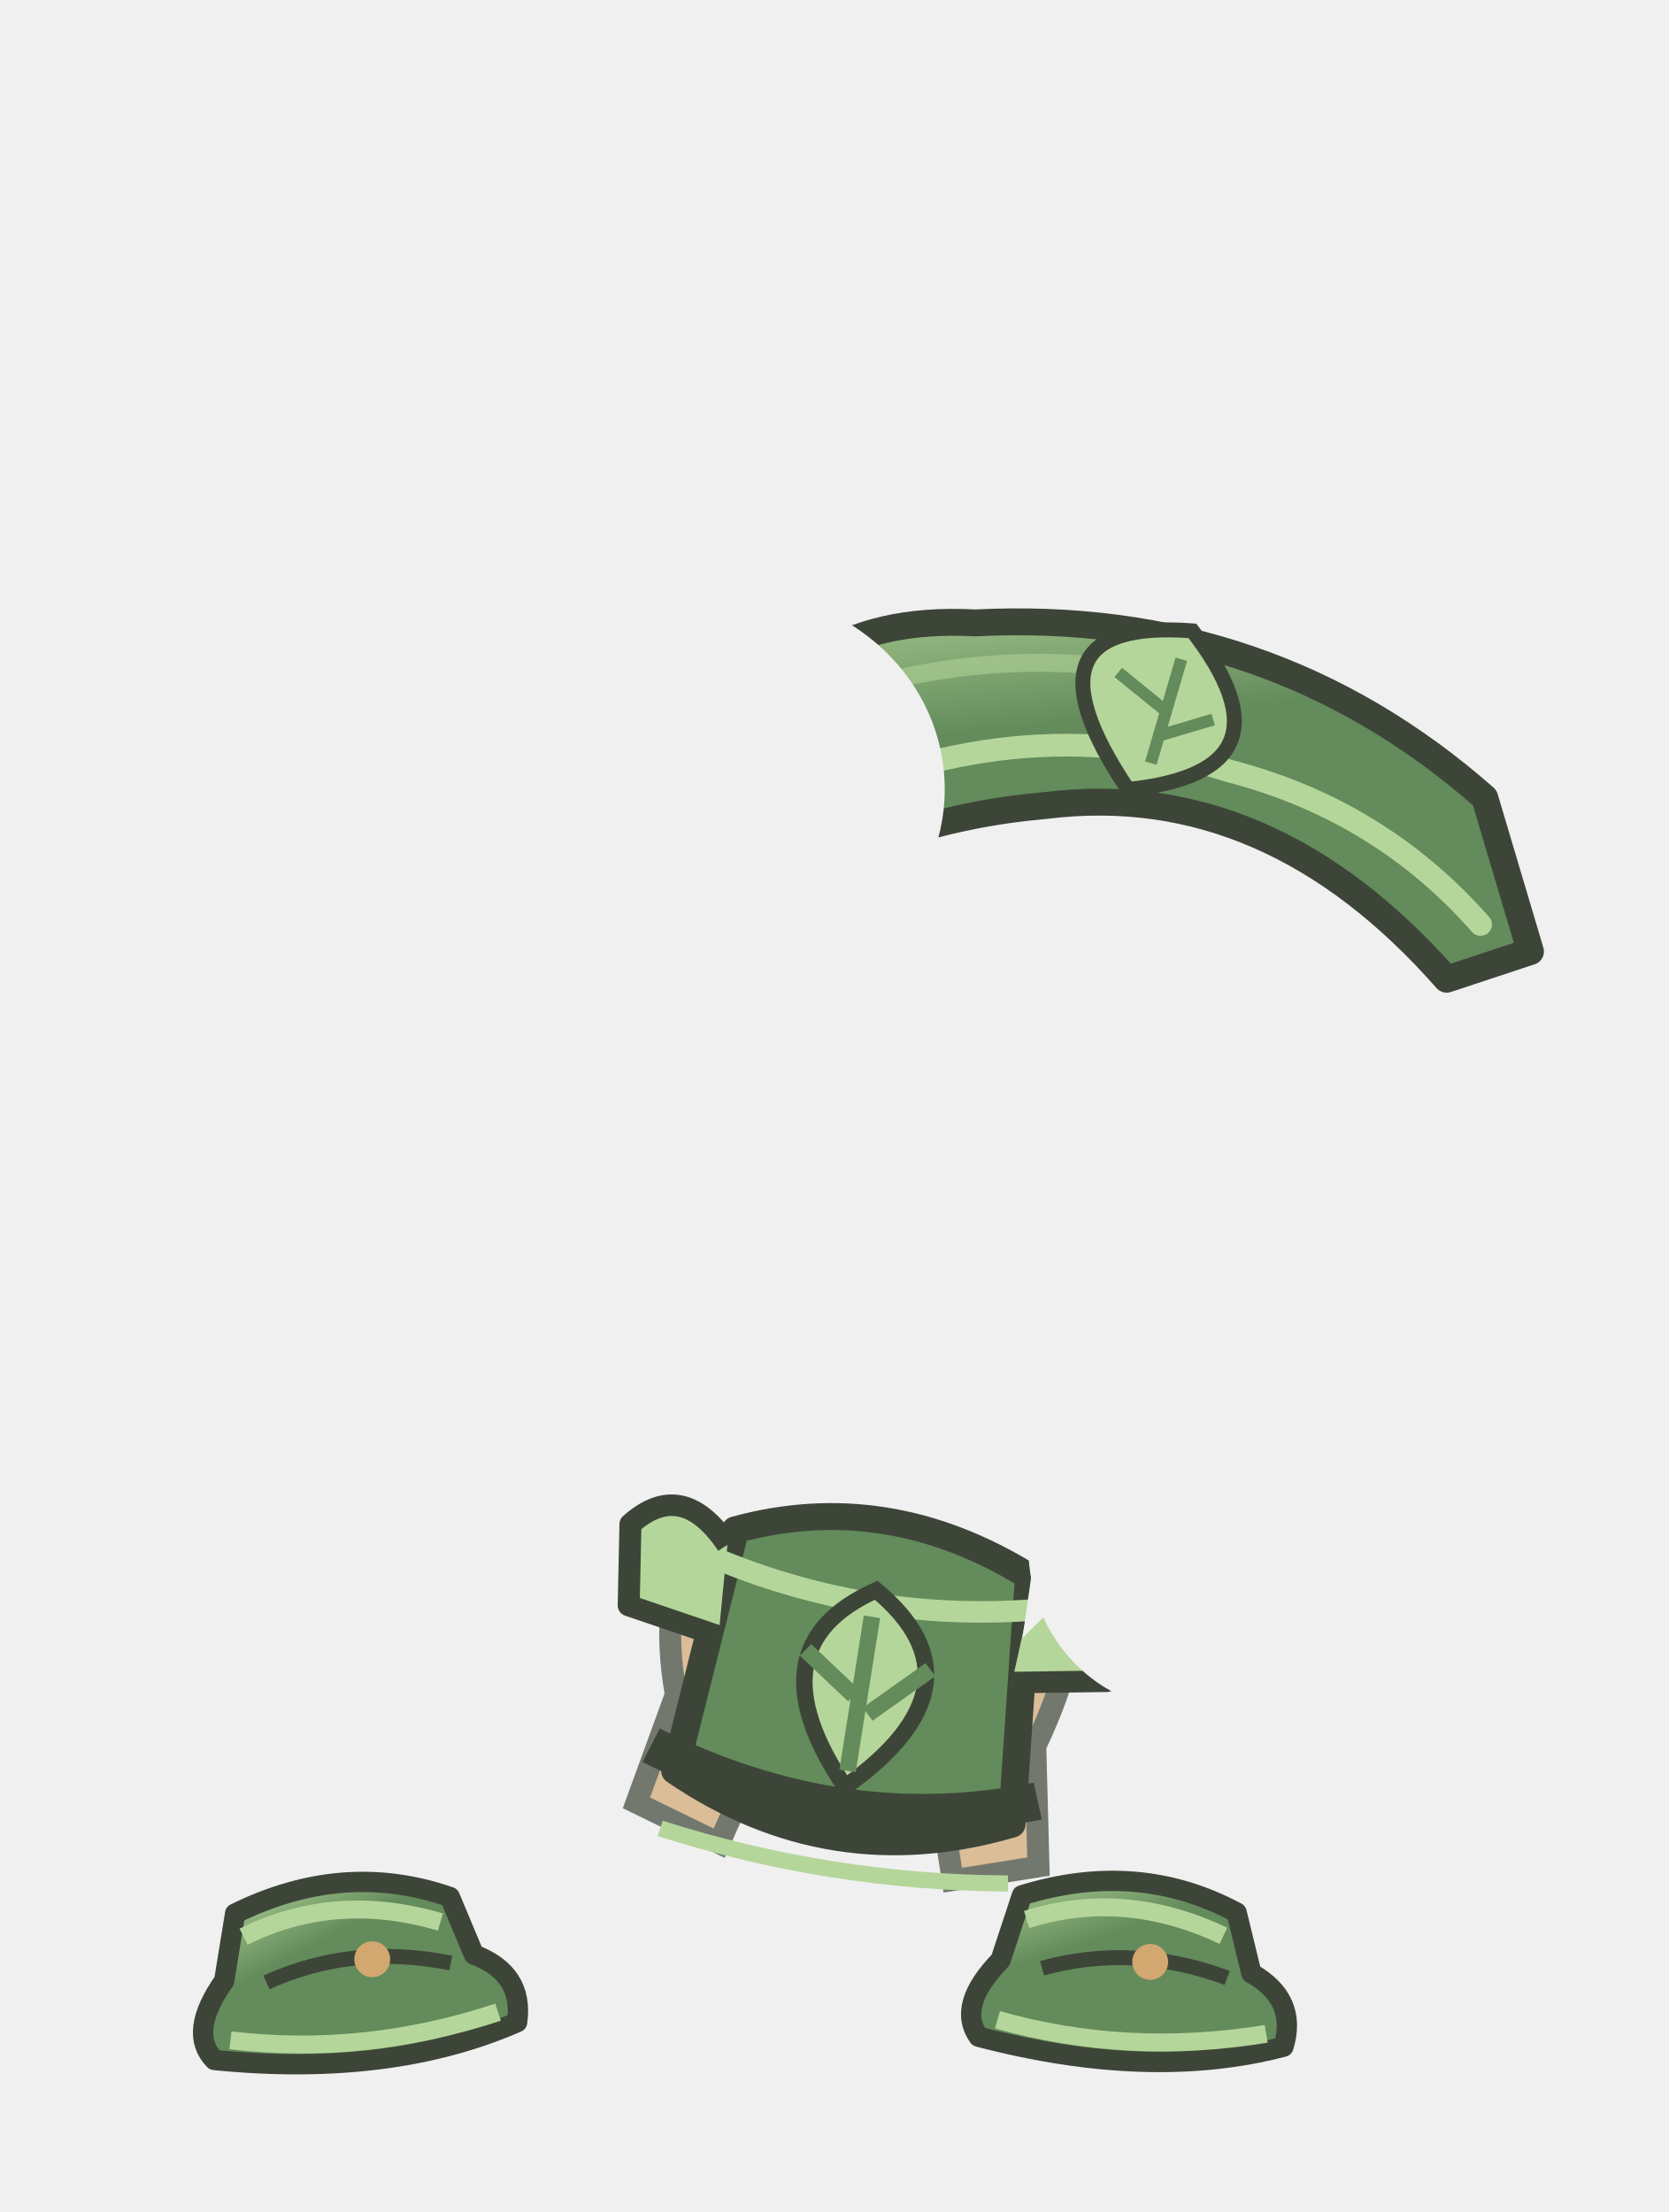
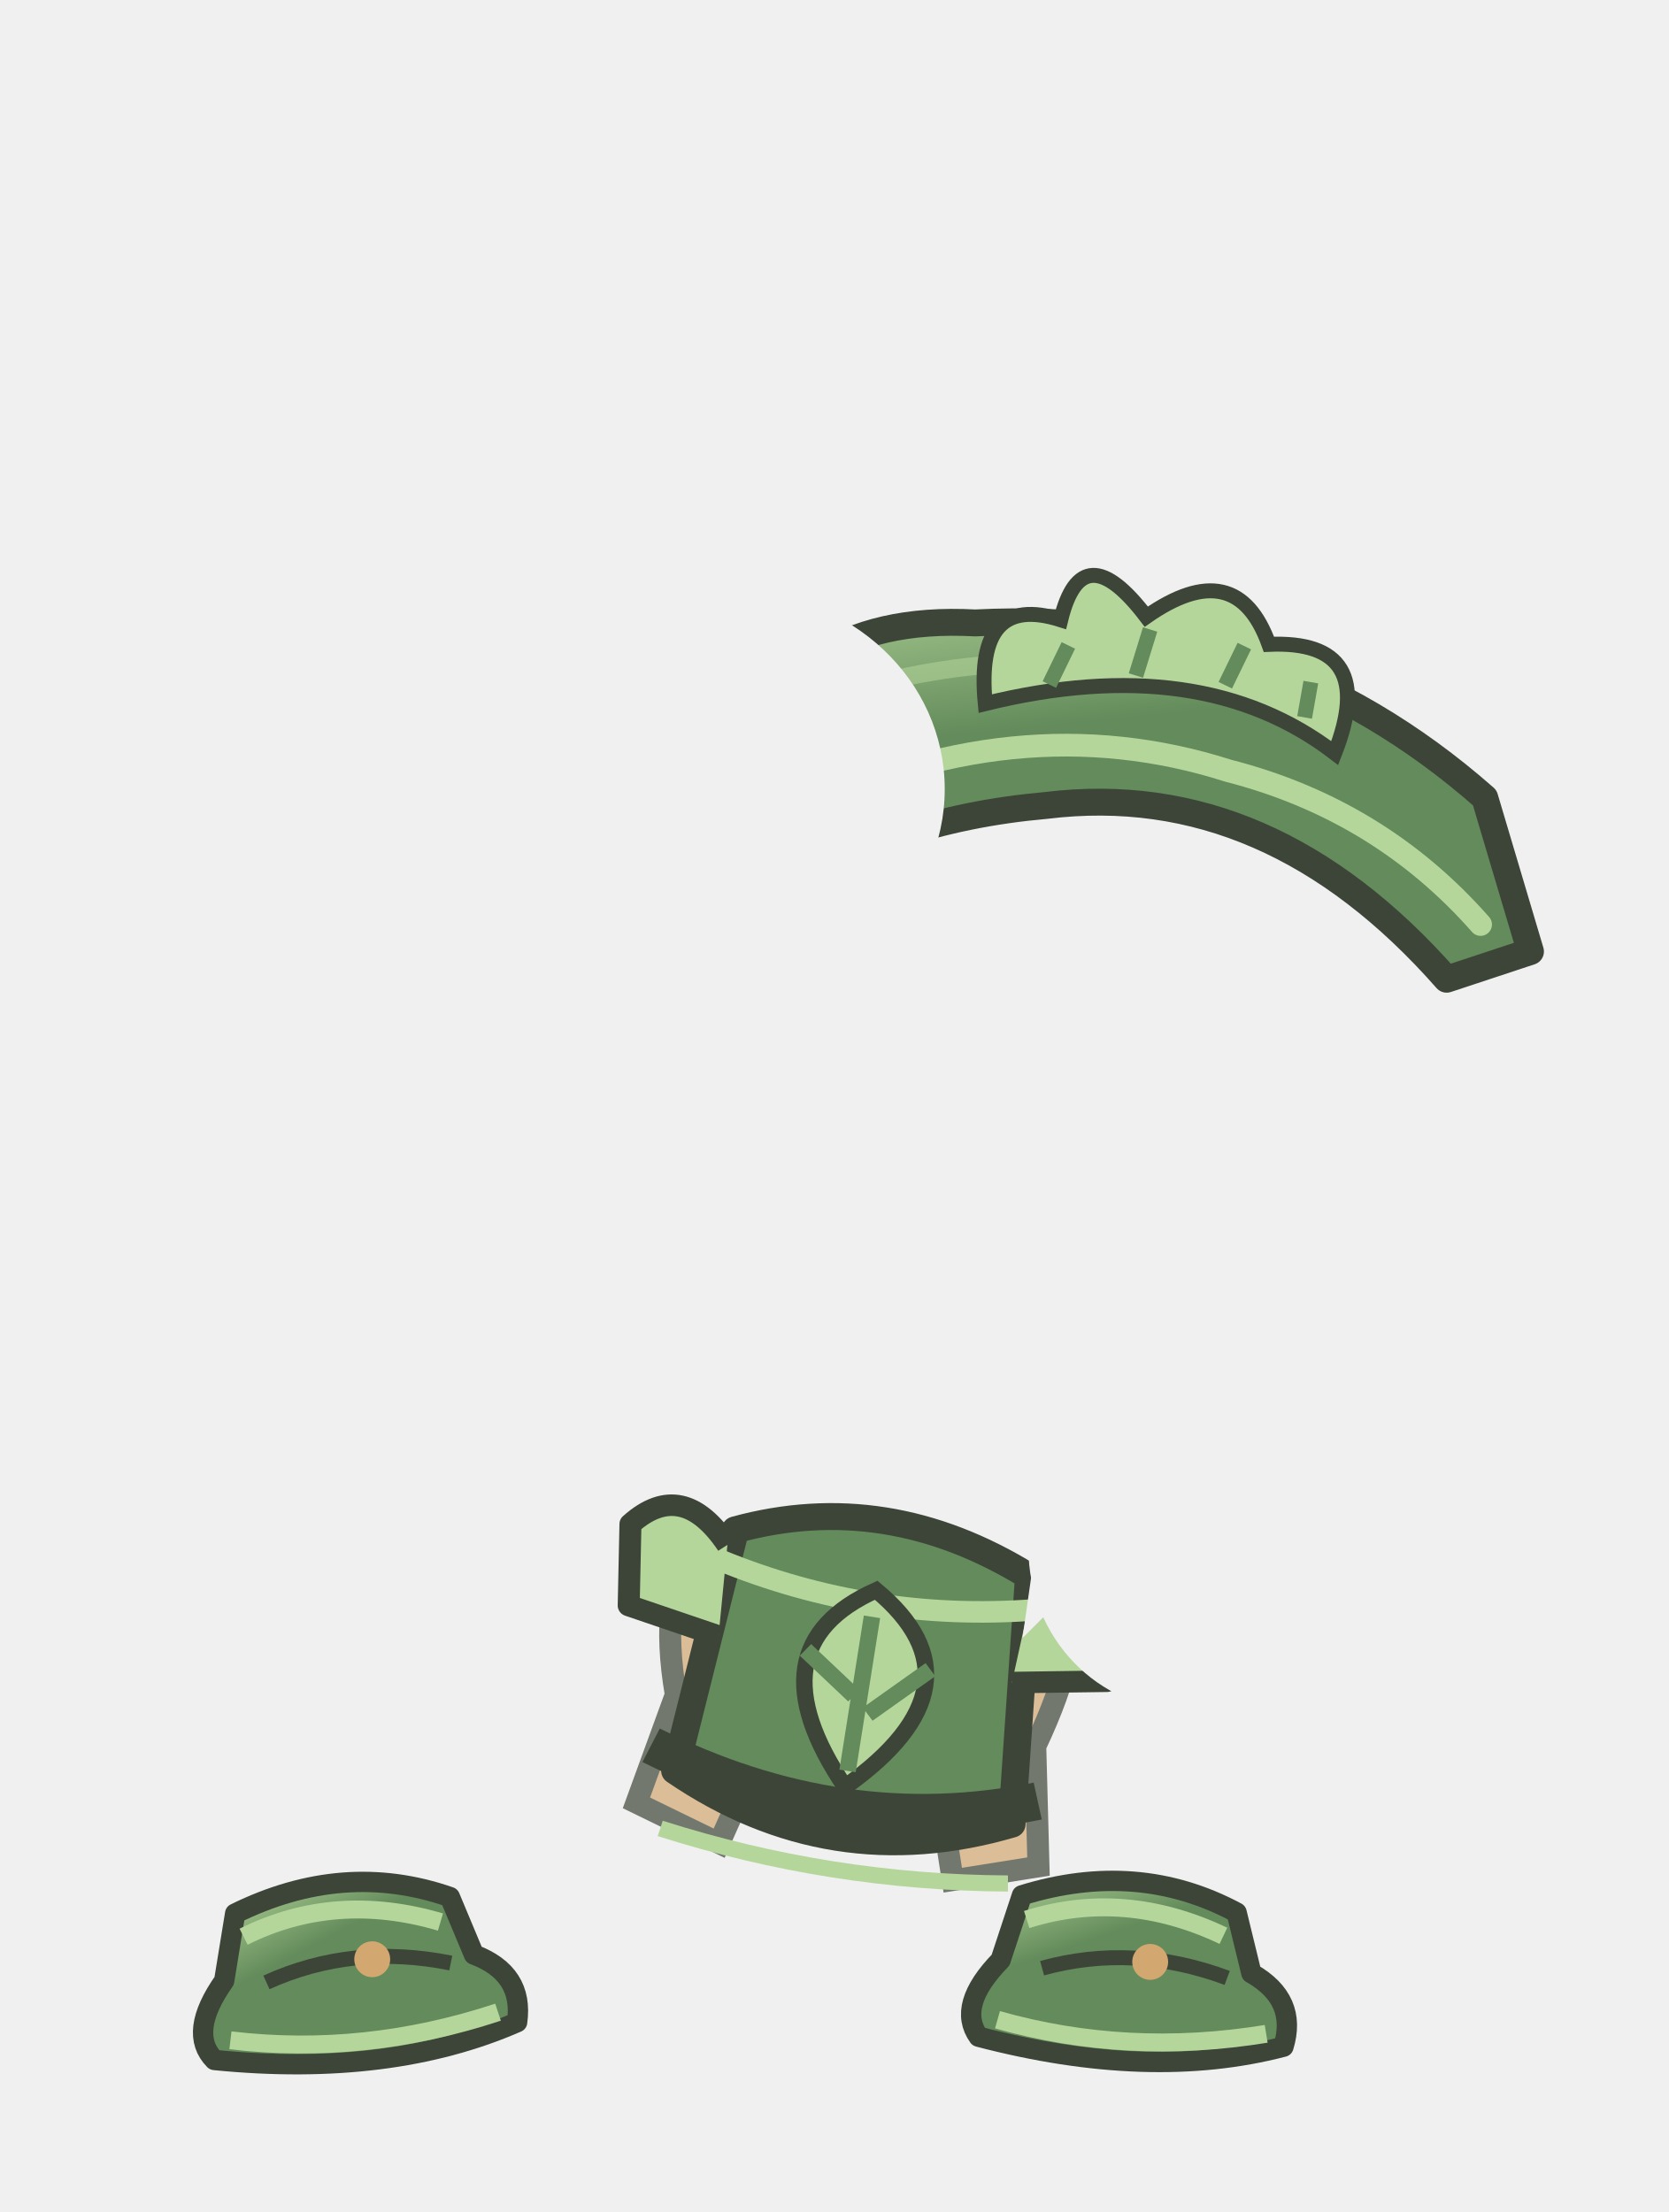
<svg xmlns="http://www.w3.org/2000/svg" width="279" height="370" viewBox="0 0 279 370" data-armor="moss" data-phase="attack" data-frame="2">
  <defs>
    <linearGradient id="metal" x1="0" y1="0" x2=".7" y2="1">
      <stop stop-color="#b5d69a" />
      <stop offset=".4" stop-color="#638b5b" />
      <stop offset="1" stop-color="#638b5b" />
    </linearGradient>
    <mask id="details" maskUnits="userSpaceOnUse" x="0" y="0" width="279" height="370">
      <rect width="279" height="370" fill="white" />
      <g fill="black">
        <ellipse data-protect="flower" cx="123" cy="132" rx="35" ry="33" />
        <ellipse data-protect="paw" cx="89" cy="163" rx="25" ry="29" />
        <ellipse data-protect="paw" cx="198" cy="259" rx="26" ry="27" />
        <polygon data-protect="scarf" points="126,219 176,239 171,274 203,242 217,230" />
      </g>
    </mask>
  </defs>
  <g mask="url(#details)">
    <g transform="translate(60 335) rotate(-6)">
      <g data-part="boot">
        <path d="M-19 -17Q0 -24 17 -16L20 -6Q28 -2 26 6Q4 13 -25 7Q-29 2 -22 -6Z" fill="url(#metal)" stroke="#3d4538" stroke-width="3.4" stroke-linejoin="round" />
        <path d="M-18 -13Q-2 -19 15 -12M-22 4Q0 9 23 4" fill="none" stroke="#b5d69a" stroke-width="3" />
        <path d="M-15 -5Q0 -10 16 -5" fill="none" stroke="#3d4538" stroke-width="2.5" />
        <circle cx="3" cy="-7" r="3" fill="#d2a770" />
      </g>
    </g>
    <g transform="translate(189 335) rotate(3)">
      <g data-part="boot">
        <path d="M-19 -17Q0 -24 17 -16L20 -6Q28 -2 26 6Q4 13 -25 7Q-29 2 -22 -6Z" fill="url(#metal)" stroke="#3d4538" stroke-width="3.4" stroke-linejoin="round" />
        <path d="M-18 -13Q-2 -19 15 -12M-22 4Q0 9 23 4" fill="none" stroke="#b5d69a" stroke-width="3" />
        <path d="M-15 -5Q0 -10 16 -5" fill="none" stroke="#3d4538" stroke-width="2.5" />
        <circle cx="3" cy="-7" r="3" fill="#d2a770" />
      </g>
    </g>
    <g transform="translate(144 282) rotate(9)">
      <g data-part="chestplate" transform="translate(-46 -36) scale(0.92 0.9)">
        <path d="M16 18Q11 29 17 47L13 68 29 73 34 54 66 54 72 73 87 68 83 46Q89 25 84 18" fill="#d2a770" opacity=".7" stroke="#3d4538" stroke-width="4" />
        <path d="M23 15 Q49 3 77 15 L81 61 Q50 76 19 61Z" fill="#638b5b" stroke="#3d4538" stroke-width="5" stroke-linejoin="round" />
        <path d="M22 18Q12 7 4 17L6 32 23 35M78 18Q88 7 96 17L94 32 77 35" fill="#b5d69a" stroke="#3d4538" stroke-width="4" stroke-linejoin="round" />
        <path d="M21 21Q50 28 79 21" fill="none" stroke="#b5d69a" stroke-width="4" />
        <path d="M14 57Q51 69 85 56" fill="none" stroke="#3d4538" stroke-width="7" />
        <path d="M50 59Q29 36 50 22Q73 36 50 59Z" fill="#b5d69a" stroke="#3d4538" stroke-width="3" />
        <path d="M50 27V56M49 42 39 35M52 45 62 35" stroke="#638b5b" stroke-width="3" />
        <path d="M18 72Q50 77 82 72" fill="none" stroke="#b5d69a" stroke-width="3" />
      </g>
    </g>
    <g transform="translate(185 170) rotate(10)">
      <g data-part="helmet">
        <path d="M-69 -26Q-66 -57 -33 -61Q15 -72 56 -47L68 -23L55 -16Q20 -44 -16 -33Q-42 -26 -58 -10Z" fill="url(#metal)" stroke="#3d4538" stroke-width="4.5" stroke-linejoin="round" />
        <path d="M-58 -24Q-24 -49 13 -44Q39 -42 59 -26" fill="none" stroke="#b5d69a" stroke-width="3.8" stroke-linecap="round" />
        <path d="M-52 -46Q-22 -61 10 -57" fill="none" stroke="#b5d69a" stroke-width="3" opacity=".55" />
-         <path d="M-3 -38Q-27 -63 3 -66Q25 -46 -3 -38Z" fill="#b5d69a" stroke="#3d4538" stroke-width="2.5" />
-         <path d="M0 -43L2 -61M1 -52L-8 -57M1 -48L9 -52" stroke="#638b5b" fill="none" stroke-width="2" />
+         <path d="M-29 -48Q-34 -66 -19 -64Q-18 -79 -5 -67Q8 -80 16 -66Q34 -70 30 -50Q5 -63 -29 -48Z" fill="#b5d69a" stroke="#3d4538" stroke-width="2.5" />
+         <path d="M-19 -53L-17 -60M-5 -57L-4 -65M10 -58L12 -65M24 -55L24 -61" stroke="#638b5b" stroke-width="2.5" />
      </g>
    </g>
  </g>
</svg>
